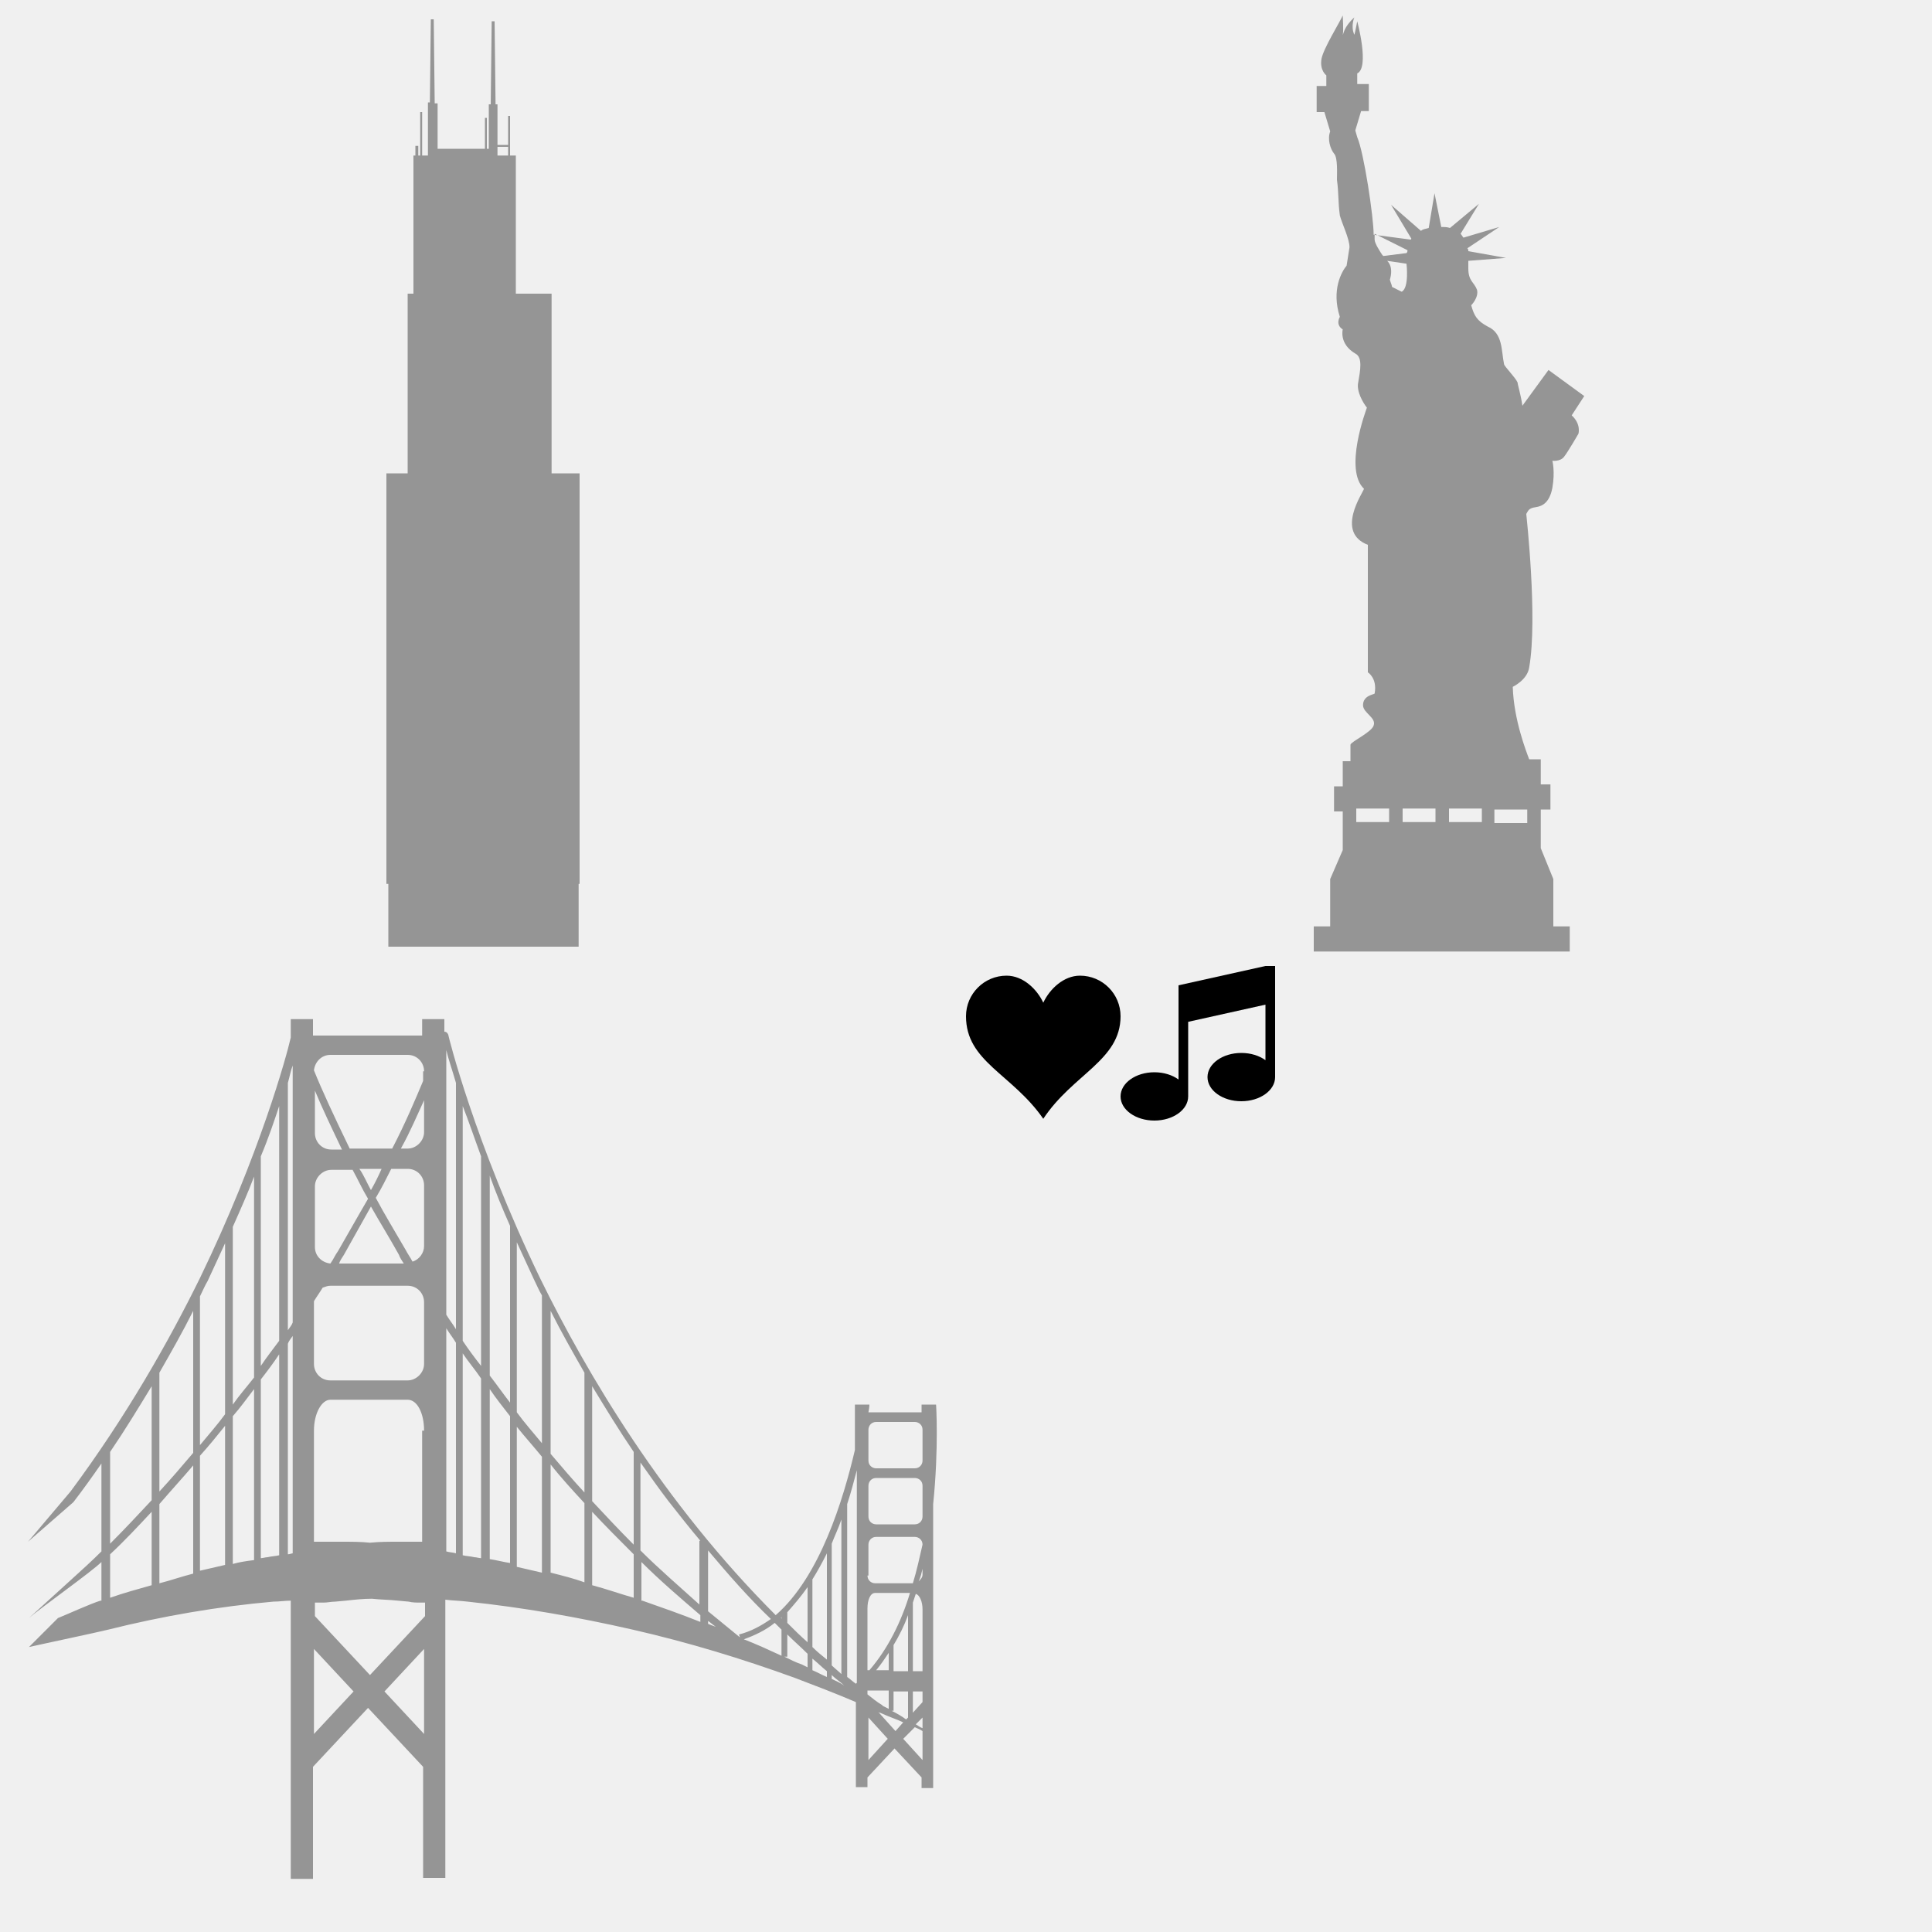
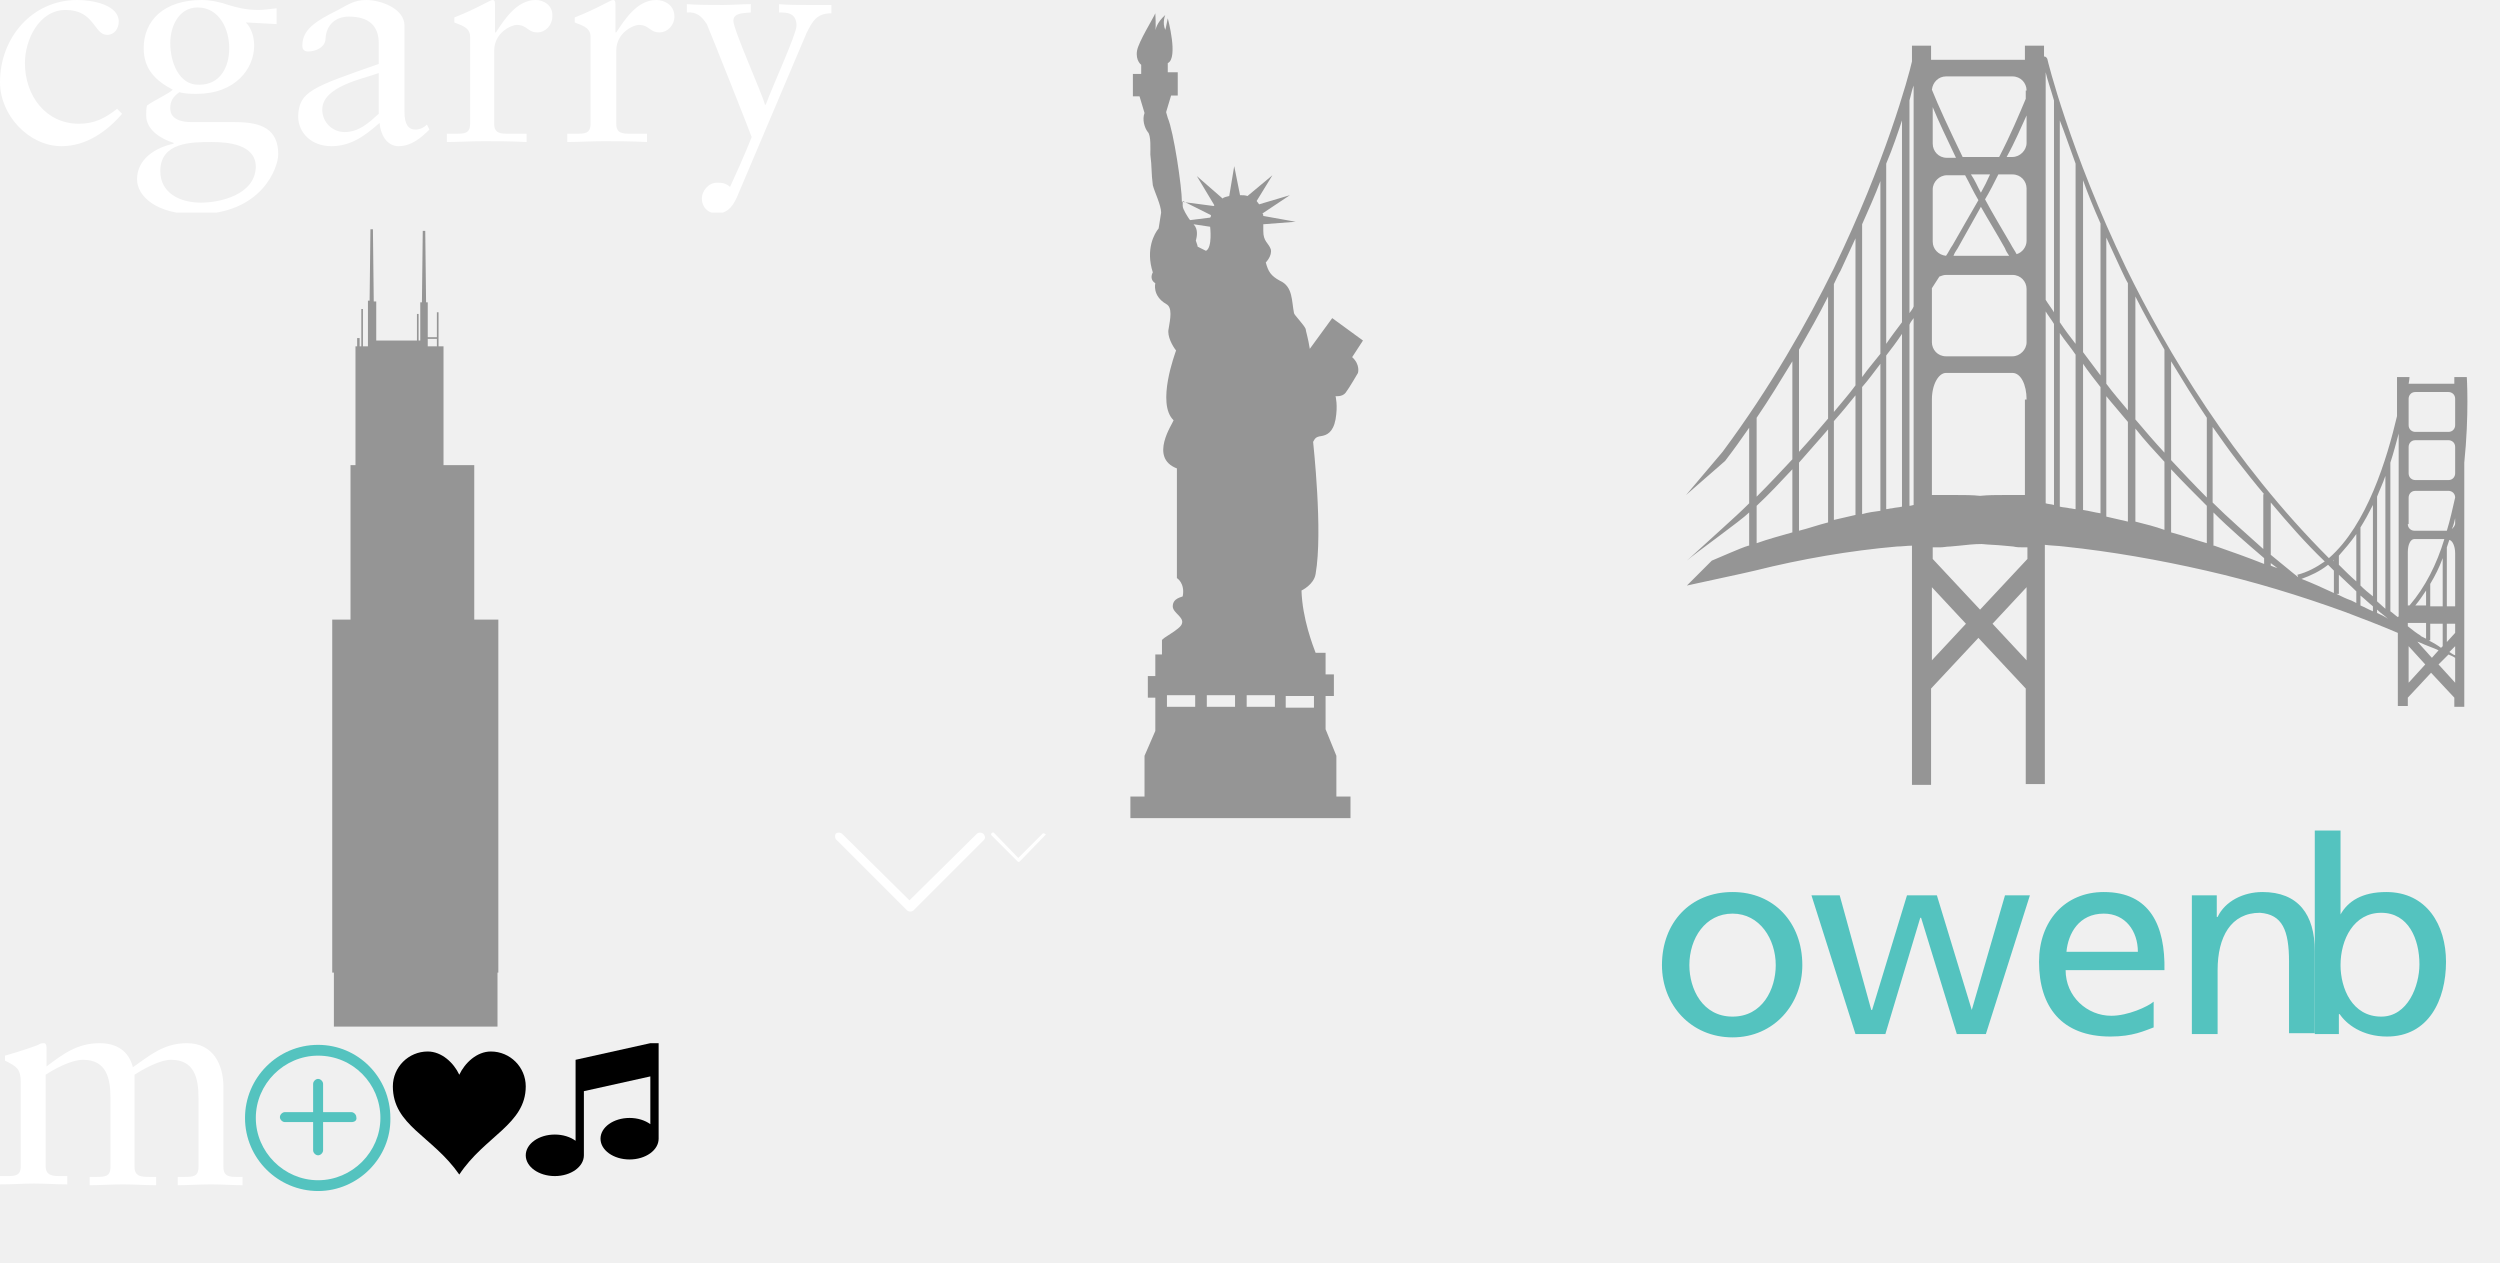
- <svg xmlns="http://www.w3.org/2000/svg" width="200" height="200" viewBox="0 0 200 200">
-   <view id="chicago" viewBox="0 0 100 100" />
-   <svg viewBox="0 0 100 100" width="100" height="100">
+ <svg xmlns="http://www.w3.org/2000/svg" width="301" height="152" viewBox="0 0 301 152">
+   <view id="chicago" viewBox="0 25.6 100 100" />
+   <svg viewBox="0 0 100 100" width="100" height="100" y="25.6">
    <path fill="#959595" d="M57.1 49V30.4h-3.7V16.1h-.6V12h-.2v3h-1.1v-4.2h-.2l-.1-8.6h-.3l-.1 8.6h-.2v4.6h-.2v-3.2h-.2v3.2h-4.9v-4.7H45L44.9 2h-.3l-.1 8.6h-.2v5.5h-.6v-4.5h-.2v4.5h-.2v-1H43v1h-.2v14.3h-.6V49H40v42.5h.2V98h19.7v-6.5h.1V49h-2.9zm-5.6-33.8h1.1v.9h-1.1v-.9z" />
  </svg>
-   <view id="heart" viewBox="100 100 16 16" />
-   <svg width="16" height="16" viewBox="0 0 16 16" x="100" y="100">
+   <view id="heart" viewBox="47.3 125.6 16 16" />
+   <svg width="16" height="16" viewBox="0 0 16 16" x="47.3" y="125.6">
    <path d="M11.8 1C10.118 1 8.67 2.368 8 3.797 7.33 2.367 5.884 1 4.2 1A4.202 4.202 0 0 0 0 5.2c0 4.716 4.76 5.953 8 10.616 3.066-4.634 8-6.05 8-10.616A4.2 4.2 0 0 0 11.8 1z" />
  </svg>
-   <view id="music" viewBox="116 100 16 16" />
-   <svg width="16" height="16" viewBox="0 0 16 16" x="116" y="100">
+   <view id="logo-b" viewBox="278.7 100 15.8 24.9" />
+   <svg viewBox="0 0 15.8 24.9" width="15.8" height="24.9" x="278.7" y="100">
+     <path fill="#54C3BF" d="M8.6 7.4c-2.9 0-4.6 1.1-5.5 2.7V0H0v24.5h2.9v-2.4H3c.8 1.2 2.7 2.7 5.7 2.7 5 0 7.1-4.4 7.1-9 0-4.4-2.3-8.4-7.2-8.4zm-.6 15c-3.5 0-4.9-3.4-4.9-6.2 0-3.1 1.6-6.3 4.9-6.3 3.3 0 4.6 3.2 4.6 6.2 0 2.6-1.4 6.3-4.6 6.3zm18.5-15c-5.1 0-8.5 3.7-8.5 8.7 0 4.8 3.5 8.7 8.5 8.7s8.4-4 8.4-8.7c0-5-3.4-8.7-8.4-8.7zm0 15c-3.6 0-5.2-3.3-5.2-6.2 0-3.2 1.9-6.2 5.2-6.2 3.3 0 5.2 3.1 5.2 6.2 0 2.9-1.6 6.2-5.2 6.2zm28.8-.8L51.1 7.8h-3.6l-4.2 13.8h-.1L39.3 7.8H36l5.3 16.7h3.6l4.2-14h.1l4.3 14H57l5.3-16.7h-3l-4 13.8zM71.2 7.4c-4.7 0-7.8 3.5-7.8 8.4 0 5.4 2.7 9 8.6 9 2.7 0 4.1-.7 5.2-1.1v-3.1c-.7.6-3.1 1.7-5.1 1.7-2.9 0-5.5-2.3-5.5-5.5h11.9c.1-5.3-1.7-9.4-7.3-9.4zm-4.5 7.2c.2-2.2 1.5-4.6 4.5-4.6 2.6 0 4.1 2.1 4.1 4.6h-8.6zm23.6-7.2c-2.3 0-4.5 1.1-5.4 3h-.1V7.8h-3v16.7h3.1v-7.7c0-4 1.6-6.9 5.1-6.9 2.7.2 3.5 2.1 3.5 5.9v8.6h3.1v-9.9c-.1-4.4-2-7.1-6.3-7.1z" />
+   </svg>
+   <view id="logo-cgarry" viewBox="0 0 100.1 25.6" />
+   <svg viewBox="0 0 100.1 25.6" width="100.1" height="25.6">
+     <path fill="#FFF" d="M-4.3 14.9V5.3C-4.3 2.5-5.5 0-8.7 0c-2.7 0-4.4 1.5-6.4 2.9-.5-1.9-2-2.9-4-2.9-2.7 0-4.4 1.3-6.5 2.8V.5c0-.3-.1-.5-.3-.5-.2 0-.4 0-.7.2-.2.1-2.2.8-4 1.3v.6c1.4.7 1.9 1 1.9 2.6v10.1c0 1.2-.7 1.2-1.8 1.2h-.8v1c1.5 0 2.8-.1 4.1-.1 1.3 0 2.7.1 4 .1v-1h-.7c-1 0-1.9 0-1.9-1.2v-11c.9-.6 3-1.8 4.4-1.8 2.8 0 3.3 2.2 3.3 4.6v8.3c0 1.2-.7 1.2-1.8 1.2h-.7v1c1.3 0 2.7-.1 4-.1 1.3 0 2.7.1 4 .1v-1h-.4c-1 0-1.9 0-1.9-1.2V3.8C-14 3.2-12 2-10.5 2c2.8 0 3.3 2.2 3.3 4.6v8.3c0 1.2-.7 1.2-1.8 1.2h-.7v1c1.3 0 2.7-.1 4-.1 1.3 0 2.7.1 3.8.1v-1h-.6c-.9 0-1.8 0-1.8-1.2zm13.8 0c-4 0-6.5-3.4-6.5-7.3 0-2.8 1.7-6.4 4.9-6.4 3.5 0 3.4 3 5 3 .9 0 1.4-.8 1.4-1.6 0-2-3.1-2.6-5-2.6C3.9 0 0 4.5 0 9.9c0 4 3.5 7.7 7.4 7.7 3 0 5.5-1.8 7.3-3.9l-.6-.6c-1.4 1.1-2.7 1.8-4.6 1.8zm18.8-.2h-5.2c-2.5 0-2.6-1.2-2.6-1.7 0-.9.4-1.4 1.1-1.9.7.2 1.5.2 2.1.2 4.6 0 6.9-3 6.9-5.8 0-1-.3-2.1-1-2.8l3.7.2V1c-1 .1-1.5.2-2.2.2-1.5 0-2.6-.3-3.6-.6-.8-.3-2.1-.6-3.2-.6-4.6 0-7 2.5-7 5.8 0 2.5 1.4 3.9 3.5 5-.5.5-2.1 1.2-3.1 1.9-.1.4-.1.8-.1 1.2 0 1.7 1.7 2.8 3.3 3.3v.1c-2.3.5-4.4 1.9-4.4 4.3 0 2 2.3 4.2 7.1 4.2 8 0 9.9-5.7 9.9-7.2 0-3-1.9-3.9-5.2-3.9zm-7.8-9.5c0-2 1-4.3 3.3-4.3 2.6 0 3.8 2.6 3.8 4.9 0 2.3-1.1 4.4-3.6 4.4-2.5.1-3.5-2.8-3.5-5zm3.7 19.2c-2.6 0-4.9-1.2-4.9-3.8 0-3.5 3.8-3.5 6.2-3.5 2 0 5.3.3 5.3 3-.1 3.4-4.4 4.3-6.6 4.3zM50 15.6c-.8 0-1.3-.6-1.3-2.1V3.1C48.7 1 45.8 0 44.1 0c-1.4 0-2.1.5-3.4 1.2-2.6 1.3-4.3 2.3-4.3 4.3 0 .3.1.7.7.7.9 0 2.1-.5 2.1-1.6C39.3 3 40.4 2 42 2c2.4 0 3.6 1.1 3.6 3.2v2.5c-8 2.8-9.6 3.3-9.7 6.3 0 2 1.6 3.6 4 3.6 2.3 0 4-1.2 5.8-2.8.1 1.3.8 2.8 2.3 2.8 1.5 0 2.7-1 3.7-2l-.3-.6c-.4.4-.9.6-1.4.6zm-4.4-1.9c-1.2 1.1-2.4 2.2-4.1 2.2-1.5 0-2.7-1.2-2.7-2.7 0-2.8 4.9-3.7 6.8-4.4v4.9zM64.5 0c-2.3 0-3.8 2.4-4.8 3.9h-.1V.5c0-.4-.1-.5-.3-.5-.3 0-1.8 1-4.6 2.1v.6c.6.3 1.9.5 1.9 1.7v10.5c0 1.2-.7 1.2-1.8 1.2h-1v1c1.3 0 2.9-.1 4.4-.1 1.6 0 3.2 0 5.2.1v-1h-2.1c-1 0-1.8 0-1.8-1.2V6.1c0-2.2 2.1-3.1 2.7-3.1 1.3 0 1.3.9 2.5.9 1 0 1.8-.9 1.8-1.9.1-1.4-1.1-2-2-2zM79 0c-2.3 0-3.8 2.4-4.8 3.9h-.1V.5c0-.4-.1-.5-.3-.5-.3 0-1.8 1-4.6 2.1v.6c.6.3 1.9.5 1.9 1.7v10.5c0 1.2-.7 1.2-1.8 1.2h-1v1c1.3 0 2.9-.1 4.4-.1 1.6 0 3.2 0 5.2.1v-1H76c-1 0-1.8 0-1.8-1.2V6.1c0-2.2 2.1-3.1 2.7-3.1 1.3 0 1.3.9 2.5.9 1 0 1.8-.9 1.8-1.9C81.2.6 80 0 79 0zm18.3.6c-1.2 0-2.4 0-3.5-.1v1c.9 0 2.1 0 2.1 1.6 0 1-2.9 7.3-3.7 9.5h-.1c-.4-1.5-3.8-9-3.8-10.1 0-1 1.3-.9 2.1-1v-1c-1.1 0-2.2.1-3.4.1-1.5 0-2.9 0-4.3-.1v1c1.2-.1 1.8.5 2.4 1.4.4.9 5.4 13.5 5.4 13.6 0 0-.8 2.1-2.6 6-.6-.5-1-.5-1.6-.5-1 0-1.8 1-1.8 1.9 0 1 .7 1.8 1.8 1.8s1.8-.6 2.4-1.9L97.1 4c.7-1.4 1.2-2.4 3-2.4v-1h-2.8z" />
+   </svg>
+   <view id="logo-m" viewBox="0 125.6 29.3 25.6" />
+   <svg viewBox="0 0 29.3 25.6" width="29.3" height="25.6" y="125.6">
+     <path fill="#FFF" d="M26.9 14.9V5.3c0-2.7-1.2-5.3-4.4-5.3C19.7 0 18 1.5 16 2.9 15.5.9 14 0 12 0 9.3 0 7.6 1.3 5.6 2.8V.5c0-.3-.1-.5-.3-.5-.2 0-.4 0-.7.2-.2.1-2.2.8-4 1.3v.6c1.4.7 1.9 1 1.9 2.6v10.1C2.5 16 1.8 16 .7 16H0v1c1.5 0 2.8-.1 4.1-.1 1.3 0 2.7.1 4 .1v-1h-.7c-1 0-1.9 0-1.9-1.2v-11C6.4 3.2 8.5 2 10 2c2.8 0 3.3 2.2 3.3 4.6v8.3c0 1.2-.7 1.2-1.8 1.2h-.7v1c1.3 0 2.7-.1 4-.1 1.3 0 2.7.1 4 .1v-1h-.7c-1 0-1.9 0-1.9-1.2V3.8c.9-.6 3-1.8 4.4-1.8 2.8 0 3.3 2.2 3.3 4.6v8.3c0 1.2-.7 1.2-1.8 1.2h-.7v1c1.3 0 2.7-.1 4-.1 1.3 0 2.7.1 3.8.1v-1h-.6c-.9 0-1.7 0-1.7-1.2zm13.7 0c-4.1 0-6.5-3.4-6.5-7.3 0-2.8 1.7-6.4 4.9-6.4 3.5 0 3.4 3 5 3 .9 0 1.4-.8 1.4-1.6 0-2-3.1-2.6-5-2.6-5.4 0-9.3 4.5-9.3 9.9 0 4 3.5 7.7 7.4 7.7 3 0 5.5-1.8 7.3-3.9l-.6-.6c-1.4 1.1-2.7 1.8-4.6 1.8zm18.9-.2h-5.2c-2.5 0-2.6-1.2-2.6-1.7 0-.9.4-1.4 1.1-1.9.7.2 1.5.2 2.1.2 4.6 0 6.9-3 6.9-5.8 0-1-.3-2.1-1-2.8l3.7.2V1c-1 .1-1.5.2-2.2.2-1.5 0-2.6-.3-3.6-.6-.9-.3-2.1-.6-3.3-.6-4.6 0-7 2.5-7 5.8 0 2.5 1.4 3.9 3.5 5-.5.5-2.1 1.2-3.1 1.9-.1.4-.1.8-.1 1.2 0 1.7 1.7 2.8 3.3 3.3v.1c-2.3.5-4.4 1.9-4.4 4.3 0 2 2.3 4.2 7.1 4.2 8 0 9.9-5.7 9.9-7.2 0-3-1.9-3.9-5.1-3.9zm-7.8-9.5c0-2 1-4.3 3.3-4.3 2.6 0 3.8 2.6 3.8 4.9 0 2.3-1.1 4.4-3.6 4.4-2.6.1-3.5-2.8-3.5-5zm3.6 19.2c-2.6 0-4.9-1.2-4.9-3.8 0-3.5 3.8-3.5 6.2-3.5 2 0 5.3.3 5.3 3-.1 3.4-4.3 4.3-6.6 4.3zm25.8-8.8c-.8 0-1.3-.6-1.3-2.1V3.1C79.8 1 76.9 0 75.2 0c-1.4 0-2.1.5-3.4 1.2-2.6 1.3-4.3 2.3-4.3 4.3 0 .3.1.7.7.7.9 0 2.1-.5 2.1-1.6C70.4 3 71.5 2 73.1 2c2.4 0 3.6 1.1 3.6 3.2v2.5c-8 2.8-9.5 3.3-9.7 6.3 0 2 1.6 3.6 4 3.6 2.3 0 4-1.2 5.8-2.8.1 1.3.8 2.8 2.3 2.8 1.5 0 2.7-1 3.7-2l-.3-.6c-.4.4-.9.6-1.4.6zm-4.3-1.9c-1.2 1.1-2.4 2.2-4.1 2.2-1.5 0-2.7-1.2-2.7-2.7 0-2.8 4.9-3.7 6.8-4.4v4.9zM95.6 0c-2.3 0-3.8 2.4-4.8 3.9h-.1V.5c0-.4-.1-.5-.3-.5-.3 0-1.8 1-4.6 2.1v.6c.6.3 1.9.5 1.9 1.7v10.5c0 1.2-.7 1.2-1.8 1.2h-1v1c1.3 0 2.9-.1 4.4-.1 1.6 0 3.2 0 5.2.1v-1h-2.1c-1 0-1.8 0-1.8-1.2V6.1c0-2.2 2.1-3.1 2.7-3.1 1.3 0 1.3.9 2.5.9 1 0 1.8-.9 1.8-1.9.2-1.4-1-2-2-2zm14.6 0c-2.3 0-3.8 2.4-4.8 3.9h-.1V.5c0-.4-.1-.5-.3-.5-.3 0-1.8 1-4.6 2.1v.6c.6.3 1.9.5 1.9 1.7v10.5c0 1.2-.7 1.2-1.8 1.2h-1v1c1.3 0 2.9-.1 4.4-.1 1.6 0 3.2 0 5.2.1v-1H107c-1 0-1.8 0-1.8-1.2V6.1c0-2.2 2.1-3.1 2.7-3.1 1.3 0 1.3.9 2.5.9 1 0 1.8-.9 1.8-1.9.1-1.4-1.1-2-2-2zm18.2.6c-1.2 0-2.4 0-3.5-.1v1c.9 0 2.1 0 2.1 1.6 0 1-2.9 7.3-3.7 9.5h-.1c-.4-1.5-3.8-9-3.8-10.1 0-1 1.3-.9 2.1-1v-1c-1.1 0-2.2.1-3.4.1-1.5 0-2.9 0-4.3-.1v1c1.2-.1 1.8.5 2.4 1.4.4.9 5.4 13.5 5.4 13.6 0 0-.8 2.1-2.6 6-.5-.5-.9-.6-1.5-.6-1 0-1.8 1-1.8 1.9 0 1 .7 1.8 1.8 1.8s1.8-.6 2.4-1.9l8.4-19.8c.7-1.4 1.2-2.4 3-2.4v-1c-1 .1-1.9.1-2.9.1z" />
+   </svg>
+   <view id="logo-owen" viewBox="200.1 100 78.6 24.9" />
+   <svg viewBox="0 0 78.6 24.9" width="78.6" height="24.9" x="200.1" y="100">
+     <path fill="#54C3BF" d="M-9.4 7.4c-2.9 0-4.6 1.1-5.5 2.7h-.1V0h-3v24.5h2.9v-2.4h.1c.8 1.2 2.7 2.7 5.7 2.7 5 0 7.1-4.4 7.1-9 0-4.4-2.3-8.4-7.2-8.4zm-.6 15c-3.5 0-4.9-3.4-4.9-6.2 0-3.1 1.6-6.3 4.9-6.3 3.3 0 4.6 3.2 4.6 6.2 0 2.6-1.3 6.3-4.6 6.3zm18.5-15C3.4 7.4 0 11.1 0 16.2c0 4.8 3.5 8.7 8.5 8.7s8.4-4 8.4-8.7c0-5.1-3.4-8.8-8.4-8.8zm0 15c-3.6 0-5.2-3.3-5.2-6.2C3.3 13 5.2 10 8.5 10c3.3 0 5.2 3.1 5.2 6.2 0 2.9-1.6 6.2-5.2 6.2zm28.8-.8L33.1 7.8h-3.6l-4.2 13.8h-.1L21.4 7.8H18l5.3 16.7h3.6l4.2-14h.1l4.3 14H39l5.3-16.7h-3l-4 13.8zM53.2 7.4c-4.7 0-7.8 3.5-7.8 8.4 0 5.4 2.7 9 8.6 9 2.7 0 4.1-.7 5.2-1.1v-3.1c-.7.6-3.1 1.7-5.1 1.7-2.9 0-5.5-2.3-5.5-5.5h11.9c.1-5.3-1.7-9.4-7.3-9.4zm-4.5 7.2c.2-2.2 1.5-4.6 4.5-4.6 2.6 0 4.1 2.1 4.1 4.6h-8.6zm23.6-7.2c-2.3 0-4.5 1.1-5.4 3h-.1V7.8h-3v16.7h3.1v-7.7c0-4 1.6-6.9 5.1-6.9 2.7.2 3.5 2.1 3.5 5.9v8.6h3.1v-9.9c0-4.4-2-7.1-6.3-7.1z" />
+   </svg>
+   <view id="marquee_down_arrow" viewBox="100.1 100 19 10" />
+   <svg viewBox="0 0 19 10" width="19" height="10" x="100.1" y="100">
+     <path fill="#FFF" d="M18.3 1.2c.1-.1.2-.2.2-.4 0-.1-.1-.3-.2-.4-.2-.2-.6-.2-.8 0l-8.1 8-8.1-8C1.1.2.7.2.5.4c-.1.2-.1.6.2.8l8.4 8.4c.2.2.6.2.8 0l8.4-8.4z" />
+   </svg>
+   <view id="menu_dropdown_arrow" viewBox="119.1 100 7 4" />
+   <svg viewBox="0 0 7 4" width="7" height="4" x="119.1" y="100">
+     <path fill="#FFF" d="M6.7.6l.1-.1c0-.1 0-.1-.1-.1-.1-.1-.2-.1-.3 0L3.5 3.3.6.3C.5.2.4.2.3.3.2.4.2.5.3.6l3.1 3.1c.1.1.2.1.3 0l3-3.1z" />
+   </svg>
+   <view id="more_button" viewBox="29.3 125.6 18 18" />
+   <svg viewBox="0 0 18 18" width="18" height="18" x="29.3" y="125.6">
+     <path fill-rule="evenodd" clip-rule="evenodd" fill="#54C3BF" d="M9 17.8C4.2 17.8.2 13.9.2 9 .2 4.2 4.1.2 9 .2c4.8 0 8.7 3.9 8.7 8.8.1 4.8-3.9 8.8-8.7 8.8zM9 1.5C4.9 1.5 1.5 4.9 1.5 9s3.4 7.5 7.5 7.5 7.5-3.4 7.5-7.5S13.2 1.5 9 1.5zm4 8H9.6v3.4c0 .3-.3.6-.6.6s-.6-.3-.6-.6V9.5H5c-.3 0-.6-.3-.6-.6s.3-.6.6-.6h3.4V4.9c0-.3.3-.6.6-.6s.6.3.6.6v3.4H13c.3 0 .6.3.6.6.1.4-.2.6-.6.6z" />
+   </svg>
+   <view id="music" viewBox="63.3 125.6 16 16" />
+   <svg width="16" height="16" viewBox="0 0 16 16" x="63.3" y="125.6">
    <path d="M15 0h1v11.5c0 1.38-1.567 2.5-3.5 2.5S9 12.88 9 11.5 10.567 9 12.5 9c.98 0 1.865.287 2.5.75V4L7 5.778V13.5C7 14.88 5.433 16 3.5 16S0 14.88 0 13.5 1.567 11 3.5 11c.98 0 1.865.287 2.5.75V2l9-2z" />
  </svg>
-   <view id="new_york" viewBox="100 0 100 100" />
-   <svg viewBox="0 0 100 100" width="100" height="100" x="100">
+   <view id="new_york" viewBox="100.1 0 100 100" />
+   <svg viewBox="0 0 100 100" width="100" height="100" x="100.1">
    <path fill="#959595" d="M64 41l-3.7-2.7-2.7 3.7c-.2-1.3-.5-2.2-.5-2.4-.2-.5-1.4-1.7-1.4-1.9-.3-1.4-.1-3.2-1.7-3.9-1.1-.6-1.4-1.1-1.7-2.2 0 0 .8-.8.6-1.6-.3-.8-.9-.9-.9-2.2V27l3.9-.3L52 26c0-.1 0-.2-.1-.3l3.3-2.2-3.7 1.1c-.1-.1-.2-.3-.3-.4l1.9-3.1-3 2.5c-.3-.1-.5-.1-.9-.1l-.7-3.5-.6 3.6c-.3.1-.6.1-.8.3L44 21.2l2.1 3.5s0 .1-.1.1l-3.8-.5c0-1.8-1-8.5-1.7-10.1l-.2-.7.6-2h.8V8.7h-1.2V7.6c1.3-.6 0-5.4 0-5.4-.2 1.1-.3 1.4-.3 1.4-.4-.9 0-1.8 0-1.8-1.1 1-1.1 1.7-1.2 1.8.1-.3 0-2 0-2-.3.7-2 3.4-2.2 4.5-.2 1.2.5 1.7.5 1.7v1.1h-1v2.7h.8l.6 2c-.3.8 0 1.8.4 2.3.4.4.3 2.1.3 2.7.2 1.5.1 2.2.3 3.7.2.8 1 2.4 1 3.3l-.3 1.9c-.5.6-1.6 2.5-.7 5.3 0 0-.5.8.3 1.3 0 0-.4 1.5 1.3 2.5.8.4.5 1.8.3 3-.2.9.5 2.1.9 2.6-.1.3-2.4 6.4-.3 8.4-.1.4-3 4.5.4 5.8v13.2s1 .6.7 2.2c-.1.1-1.2.2-1.2 1.2 0 .8 1.4 1.3 1.1 2.1-.2.7-2.4 1.7-2.4 2v1.7H39v2.6h-.9V84h.9v4l-1.3 3v4.9H36v2.6h26.5v-2.6h-1.7V91l-1.3-3.2v-4h1v-2.6h-1v-2.6h-1.2c-.3-.8-1.6-4.1-1.7-7.5 0 0 1.5-.7 1.7-2 .9-5.1-.3-15.8-.3-15.9.2-.3.2-.6 1-.7.6-.1 1.4-.4 1.7-2 .3-1.7 0-2.8 0-2.8s.8.1 1.2-.4c.4-.5 1.5-2.4 1.5-2.4s.3-1-.7-1.9l1.3-2zM42.3 24.2l3.4 1.7c0 .1 0 .2-.1.3l-2.4.3-.1-.1c-.2-.3-.8-1.2-.8-1.6v-.6zm1.5 60.9h-3.4v-1.4h3.4v1.4zm.3-55.4c0-.2-.3-.8-.2-.8.1-.4.3-1.3-.3-1.9l2 .3s.3 2.5-.5 2.9l-1-.5zm4.5 55.4h-3.4v-1.4h3.4v1.4zm4.8 0H50v-1.4h3.4v1.4zm4.7-1.3v1.4h-3.4v-1.4h3.4z" />
  </svg>
-   <view id="san_franisico" viewBox="0 100 100 100" />
-   <svg viewBox="0 0 100 100" width="100" height="100" y="100">
+   <view id="san_franisico" viewBox="200.1 0 100 100" />
+   <svg viewBox="0 0 100 100" width="100" height="100" x="200.1">
    <path fill="#959595" d="M89.8 77.8v4.4M73.3 67.8v.3m23.3-12.4V85.1h-1.2V84l-2.8-3-2.8 3v1h-1.2v-8.8c-2.1-.9-4.2-1.7-6.3-2.5-5.5-2-11.1-3.7-16.8-5-5.7-1.3-11.4-2.3-17.1-2.9-.8-.1-1.5-.1-2.3-.2v28.8h-2.3V82.9l-5.7-6.1-5.7 6.1v11.6h-2.3V65.7c-.6 0-1.2.1-1.8.1-5.7.5-11.5 1.5-17.1 2.9-1.2.3-6.9 1.5-8.2 1.8l3-3c1-.4 3.4-1.5 4.4-1.8h.1v-4c-1 1-6.5 4.9-7.5 5.8l4.4-4c1.1-1 2.1-1.9 3.1-2.9v-9.1c-.9 1.3-1.9 2.7-2.9 4-.1.1-4.6 4-4.7 4.1l4.4-5.2c5.8-7.8 10.2-15.6 13.4-22.1 6.2-12.8 9-23.1 9.4-24.9V5.5h2.3v1.7h11.3V5.5H46v1.3c.2 0 .3.1.4.3 0 .1 2.7 11.1 9.5 25.2 4.9 10 12.8 23.3 24.4 34.9 4.6-4 7-12 8.2-17.1v-4.7H90s0 .3-.1.8h5.5v-.8h1.5c0-.1.3 4.5-.3 10.3zm-80.9.8c-1.4 1.5-2.8 3-4.3 4.4v4.5c1.4-.5 2.9-.9 4.3-1.3v-7.6zm0-13c-1.4 2.3-2.8 4.6-4.3 6.8v9.5c1.5-1.5 2.9-3 4.3-4.5V43.5zm4.3 8.2c-1.1 1.3-2.3 2.6-3.5 4v8.2c1.2-.3 2.3-.7 3.5-1V51.7zm0-16c-1.1 2.2-2.3 4.3-3.5 6.4v12.3c1.2-1.3 2.4-2.7 3.5-4V35.7zm3.3 11.9c-.8 1-1.7 2.1-2.6 3.1v11.9c.9-.2 1.7-.4 2.6-.6V47.6zm0-18.9l-1.8 3.9c-.3.5-.5 1-.8 1.6v15.4c.9-1.1 1.8-2.1 2.6-3.2V28.7zm3 15.1c-.7.9-1.4 1.9-2.2 2.8v15.3c.7-.2 1.4-.3 2.2-.4V43.8zm0-22c-.6 1.6-1.4 3.4-2.2 5.2v18.4c.7-1 1.5-1.9 2.2-2.8V21.8zm2.6 18.4c-.6.9-1.2 1.7-1.9 2.6v18.5c.2 0 .5-.1.7-.1.4-.1.8-.1 1.2-.2V40.2zm0-25.7c-.5 1.5-1.1 3.3-1.9 5.2v21.7c.6-.9 1.3-1.8 1.9-2.6V14.5zm1.4 23.8c-.2.3-.4.5-.5.8v21.8c.2 0 .4-.1.5-.1V38.3zm0-28c-.2.5-.3 1.1-.5 1.8v25.6c.2-.3.4-.5.5-.8V10.3zm2.3 7c0 .9.7 1.7 1.7 1.7h1.1c-1.1-2.3-2.1-4.4-2.8-6.1v4.4zm0 11.8c0 .9.7 1.6 1.6 1.7.3-.4.5-.9.8-1.3 1.1-1.9 2.1-3.7 3.1-5.4-.6-1-1.1-2.1-1.6-3h-2.2c-.9 0-1.7.8-1.7 1.7v6.3zm5.8-5.9c.4-.7.8-1.5 1.1-2.2h-2.3c.5.7.8 1.5 1.2 2.2zm0 1.7c-.9 1.6-1.8 3.2-2.8 5-.2.3-.4.6-.5.9h6.7c-.2-.3-.4-.6-.5-.9-1-1.8-2-3.4-2.9-5zm-1.8 50.2l-4.1-4.4v8.8l4.1-4.4zm7.3-4.4l-4.1 4.4 4.1 4.4v-8.8zm0-4.8h-.4c-.4 0-.8 0-1.2-.1l-1.1-.1c-.9-.1-1.8-.1-2.7-.2-.9 0-1.8.1-2.7.2l-1.1.1c-.4 0-.8.1-1.2.1h-.9v1.4l5.7 6.1 5.7-6.1v-1.4zm0-17.8c0-1.8-.7-3.2-1.7-3.2h-8c-.9 0-1.7 1.4-1.7 3.2v11.5H35.4c1 0 2 0 2.9.1 1-.1 1.9-.1 2.9-.1h2.5V48.1zm0-13.3c0-.9-.7-1.7-1.7-1.7h-8c-.3 0-.5.1-.8.2-.3.5-.6.9-.9 1.4v6.5c0 .9.7 1.7 1.7 1.7h8c.9 0 1.7-.8 1.7-1.7v-6.4zm0-12.1c0-.9-.7-1.7-1.7-1.7h-1.7c-.5 1-1 2-1.6 3 .9 1.7 2 3.5 3.1 5.4.2.4.5.8.7 1.2.7-.2 1.2-.9 1.2-1.6v-6.3zm0-8.8c-.7 1.5-1.4 3.2-2.4 5h.7c.9 0 1.7-.8 1.7-1.7v-3.3zm0-3c0-.9-.7-1.7-1.7-1.7h-8c-.9 0-1.6.7-1.7 1.6.8 2 2.1 4.8 3.7 8.1h4.4c1.4-2.7 2.4-5.1 3.2-7v-1zM47.2 39c-.3-.5-.7-1-1-1.5v23.1c.3.1.7.1 1 .2V39zm0-26.9c-.4-1.4-.8-2.5-1-3.4V36.1c.3.5.7 1 1 1.5V12.1zm2.6 30.6c-.6-.9-1.3-1.7-1.9-2.6V61c.4.1.8.1 1.2.2.2 0 .5.1.7.1V42.7zm0-23c-.7-1.9-1.3-3.7-1.9-5.2v24.3c.6.9 1.2 1.7 1.9 2.6V19.7zm3 26.9c-.7-.9-1.5-1.9-2.1-2.8v17.6c.7.1 1.4.3 2.1.4V46.6zm0-19.7c-.8-1.8-1.5-3.5-2.1-5.2v20.7c.7.9 1.4 1.9 2.1 2.8V26.9zm3.3 23.9c-.9-1.1-1.8-2.1-2.6-3.1v14.5c.9.2 1.7.4 2.6.6v-12zm0-16.7c-.3-.5-.5-1-.8-1.6l-1.8-3.9v17.6c.8 1.1 1.7 2.1 2.6 3.2V34.1zm4.4 21.5c-1.2-1.3-2.4-2.6-3.5-4v11.2c1.2.3 2.4.6 3.5 1v-8.2zm0-13.5c-1.2-2.1-2.4-4.2-3.5-6.4v14.8c1.1 1.3 2.3 2.7 3.5 4V42.1zm5.1 18.8c-1.5-1.5-2.9-2.9-4.3-4.4v7.6c1.5.4 2.9.9 4.3 1.3v-4.5zm0-10.6c-1.5-2.2-2.9-4.5-4.3-6.8v11.9c1.4 1.5 2.8 3 4.3 4.5v-9.6zm20.5 22.1c.3.3.7.6 1 .9v-16c-.3.9-.7 1.7-1 2.5v12.6zm-13.6-5.2c-2.1-1.8-4.2-3.6-6.1-5.5v4h.1c2 .7 4 1.4 6 2.2v-.7zm0-7.7c-1.1-1.3-2.2-2.7-3.3-4.1-1-1.3-1.9-2.6-2.9-4v9.1c1.9 1.9 4 3.7 6.1 5.6v-6.6zm1.6 8.9c-.3-.2-.5-.4-.8-.6v.3c.2.1.5.2.8.3zm2.5 1.1l-.1-.3c1.2-.3 2.3-.9 3.3-1.6-2.3-2.2-4.4-4.6-6.5-7.1v6.3l3.3 2.7zm4.3-.8l-.7-.7c-1 .8-2.1 1.3-3.2 1.7 1.3.5 2.6 1.1 3.9 1.7v-2.7zm0-1.3s-.1 0 0 0c-.1.1 0 .1 0 .2v-.2zm2.7 3.8c-.7-.7-1.4-1.3-2.1-2v2.3h-.3c.6.3 1.2.6 1.8.8l.6.3v-1.4zm0-6.9c-.7 1-1.4 1.8-2.1 2.6V68c.7.7 1.4 1.4 2.1 2v-5.7zm2 8.7c-.5-.4-1-.9-1.5-1.3v1.2c.5.2 1 .5 1.5.7V73zm0-12.2c-.5 1-1 1.9-1.5 2.7v7c.5.5 1 .9 1.5 1.3v-11zm1.8 13.7c-.4-.4-.9-.7-1.3-1.1v.4c.4.2.9.4 1.3.7zm1.3-22.3c-.3 1.1-.6 2.3-1 3.5v17.9c.3.2.6.5.9.7l.1-.1v-22zm1.1 10.9c0 .5.4.8.8.8h3.9c.4-1.3.7-2.7 1-4 0-.5-.4-.8-.8-.8h-4c-.5 0-.8.4-.8.8v3.2zm0 9.8h.2c1.9-2.2 3.3-5 4.2-8h-3.6c-.5 0-.8.7-.8 1.6v6.4zm4.2 0v-5.7c-.4 1.1-.9 2.1-1.5 3.1V73H94zm-1.5 2.2v2h-.2c.6.3 1.1.6 1.5.9l.2-.2v-2.7h-1.5zm-.5-2.2v-1.8c-.4.6-.8 1.2-1.3 1.8H92zm-2.2 2.2v.3c.5.4 1 .8 1.5 1.1l.1.1.6.3V75h-2.2zm2.1 4.9l-2-2.2v4.4l2-2.2zm.8-.8l.8-.9c-.6-.3-1.3-.5-2.4-1-.1 0-.1 0-.2-.1m4.6 2c-.3-.2-.6-.3-.8-.4L93.5 80l2 2.2v-3zm0-1.4l-.7.7c.2.1.4.3.7.4v-1.1zm0-2.7h-1v2.2l1-1.1v-1.1zm0-8.5c0-.8-.3-1.5-.7-1.6l-.3.9V73h1V66.6zm0-4.2c-.1.4-.2.9-.4 1.3.2-.2.4-.4.4-.7v-.6zm0-8.6c0-.5-.4-.8-.8-.8h-4c-.5 0-.8.4-.8.8V57c0 .5.4.8.8.8h4c.5 0 .8-.4.8-.8v-3.2zm0-5.8c0-.5-.4-.8-.8-.8h-4c-.5 0-.8.4-.8.8v3.2c0 .5.4.8.8.8h4c.5 0 .8-.4.8-.8V48z" />
  </svg>
</svg>
